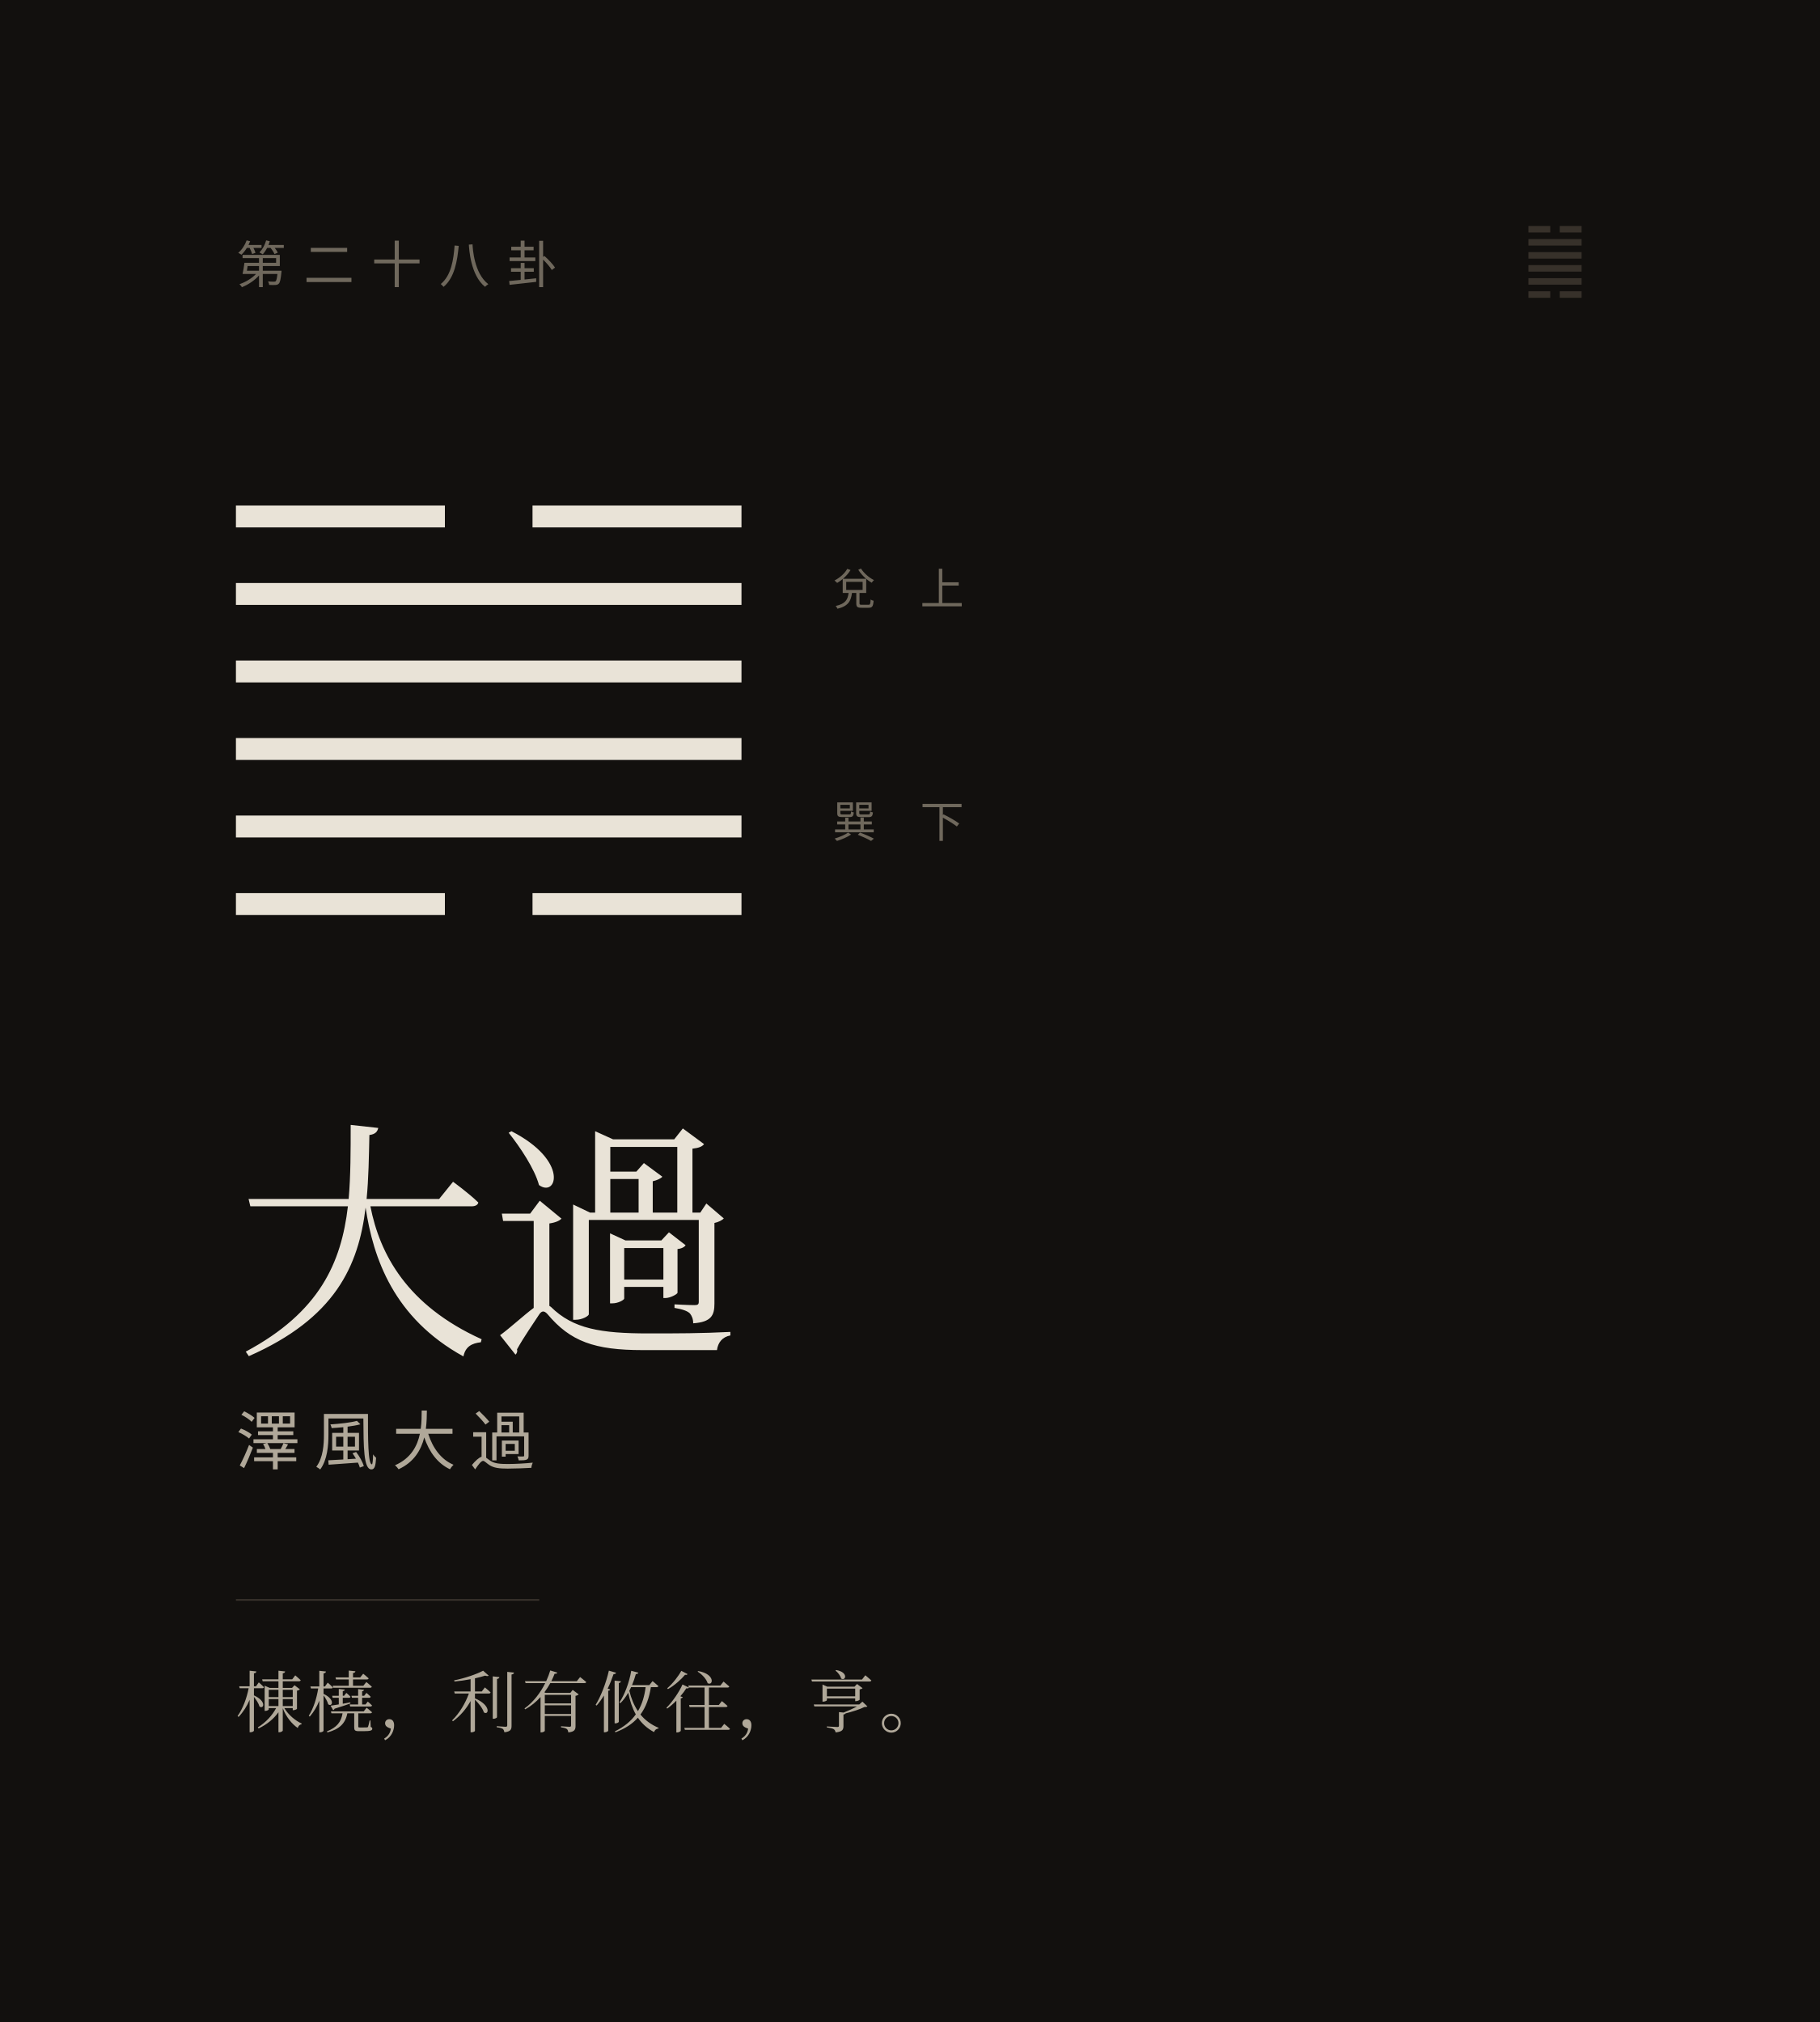
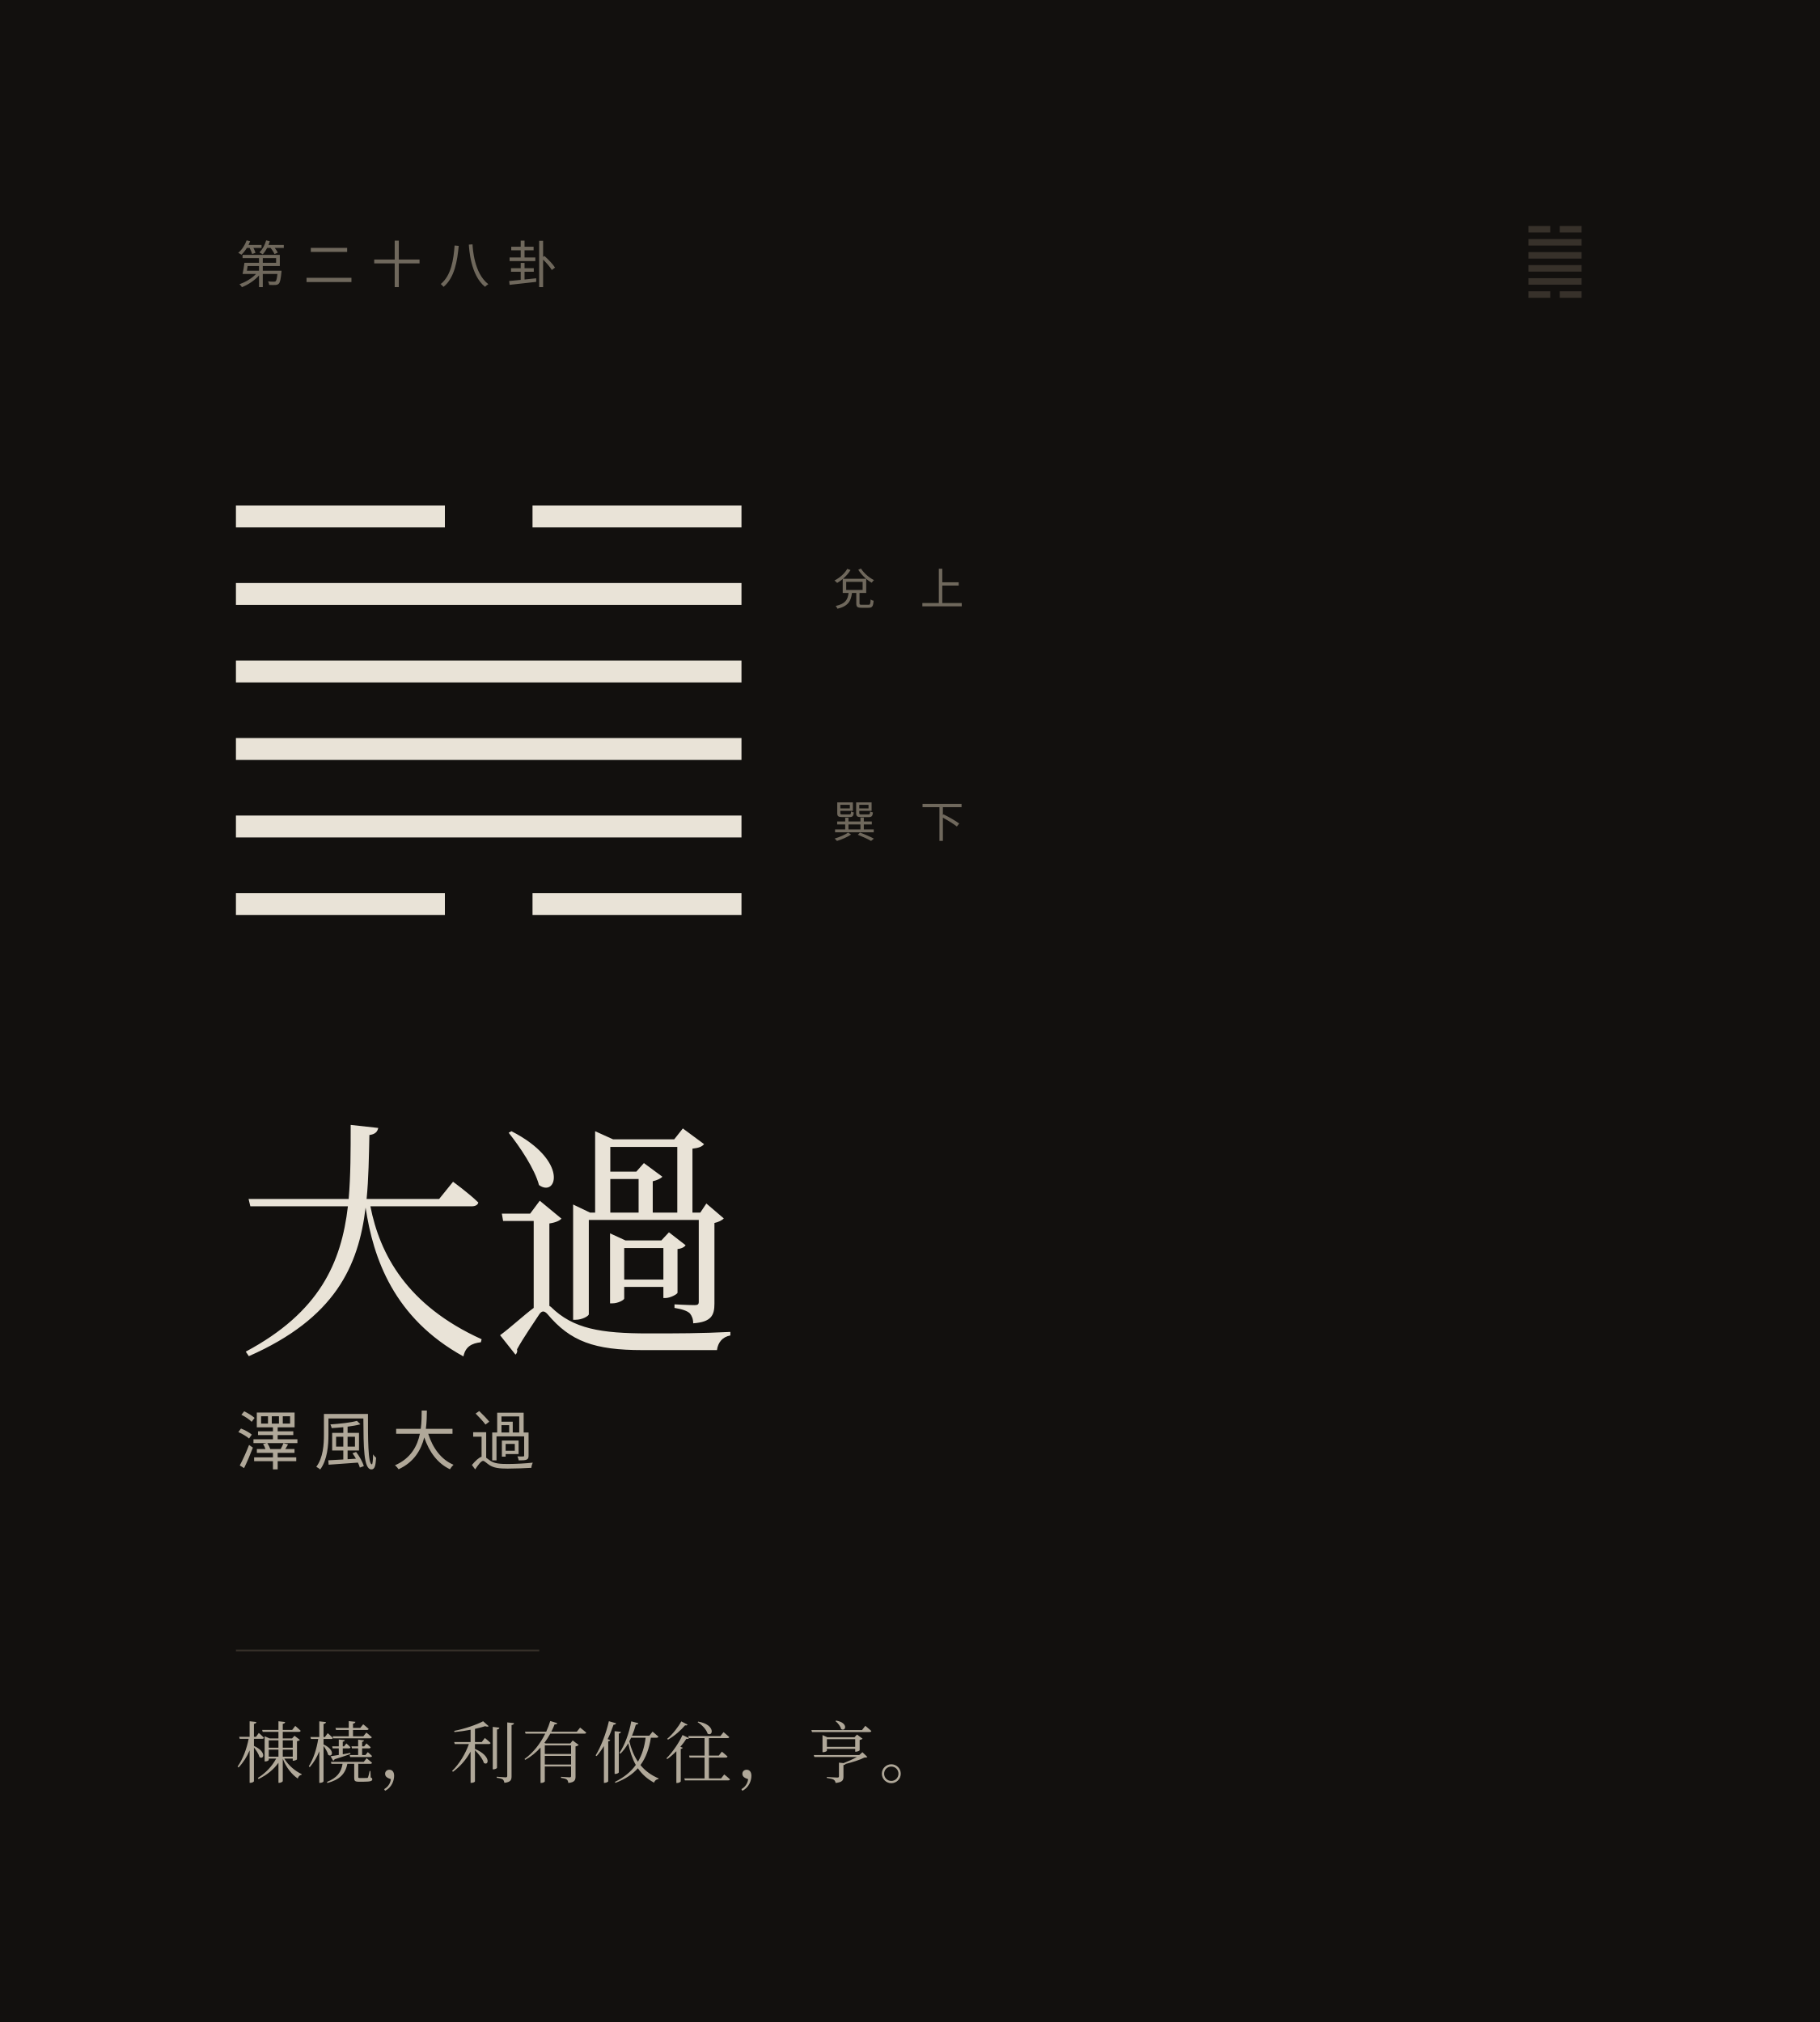
<svg xmlns="http://www.w3.org/2000/svg" width="1080" height="1200" viewBox="0 0 1080 1200">
  <rect width="1080" height="1200" fill="#12100E" />
  <text x="140" y="168" font-family="Hiragino Sans GB, PingFang SC, Noto Sans CJK SC, sans-serif" font-size="30" fill="#6F685C" letter-spacing="0.34em">第二十八卦</text>
  <text x="940" y="168" font-family="Songti SC, STSong, Songti TC, Noto Serif CJK SC, serif" font-size="46" fill="#37312A" text-anchor="end">䷛</text>
  <rect x="140" y="300" width="124" height="13" fill="#E9E3D7" />
  <rect x="316" y="300" width="124" height="13" fill="#E9E3D7" />
  <rect x="140" y="346" width="300" height="13" fill="#E9E3D7" />
  <rect x="140" y="392" width="300" height="13" fill="#E9E3D7" />
  <rect x="140" y="438" width="300" height="13" fill="#E9E3D7" />
  <rect x="140" y="484" width="300" height="13" fill="#E9E3D7" />
  <rect x="140" y="530" width="124" height="13" fill="#E9E3D7" />
  <rect x="316" y="530" width="124" height="13" fill="#E9E3D7" />
  <text x="494" y="359" font-family="Hiragino Sans GB, PingFang SC, Noto Sans CJK SC, sans-serif" font-size="26" fill="#6F685C">兌　上</text>
  <text x="494" y="497" font-family="Hiragino Sans GB, PingFang SC, Noto Sans CJK SC, sans-serif" font-size="26" fill="#6F685C">巽　下</text>
  <text x="140" y="793" font-family="Songti SC, STSong, Songti TC, Noto Serif CJK SC, serif" font-size="150" fill="#E9E3D7">大過</text>
  <text x="140" y="869" font-family="Hiragino Sans GB, PingFang SC, Noto Sans CJK SC, sans-serif" font-size="38" fill="#B0A899" letter-spacing="0.22em">澤風大過</text>
-   <rect x="140" y="949" width="180" height="1" fill="#37312A" />
-   <text x="140" y="1025" font-family="Songti SC, STSong, Songti TC, Noto Serif CJK SC, serif" font-size="40" fill="#B0A899" letter-spacing="0.06em">棟橈，利有攸往，亨。</text>
+   <rect x="140" y="979" width="180" height="1" fill="#37312A" />
+   <text x="140" y="1055" font-family="Songti SC, STSong, Songti TC, Noto Serif CJK SC, serif" font-size="40" fill="#B0A899" letter-spacing="0.06em">棟橈，利有攸往，亨。</text>
</svg>
